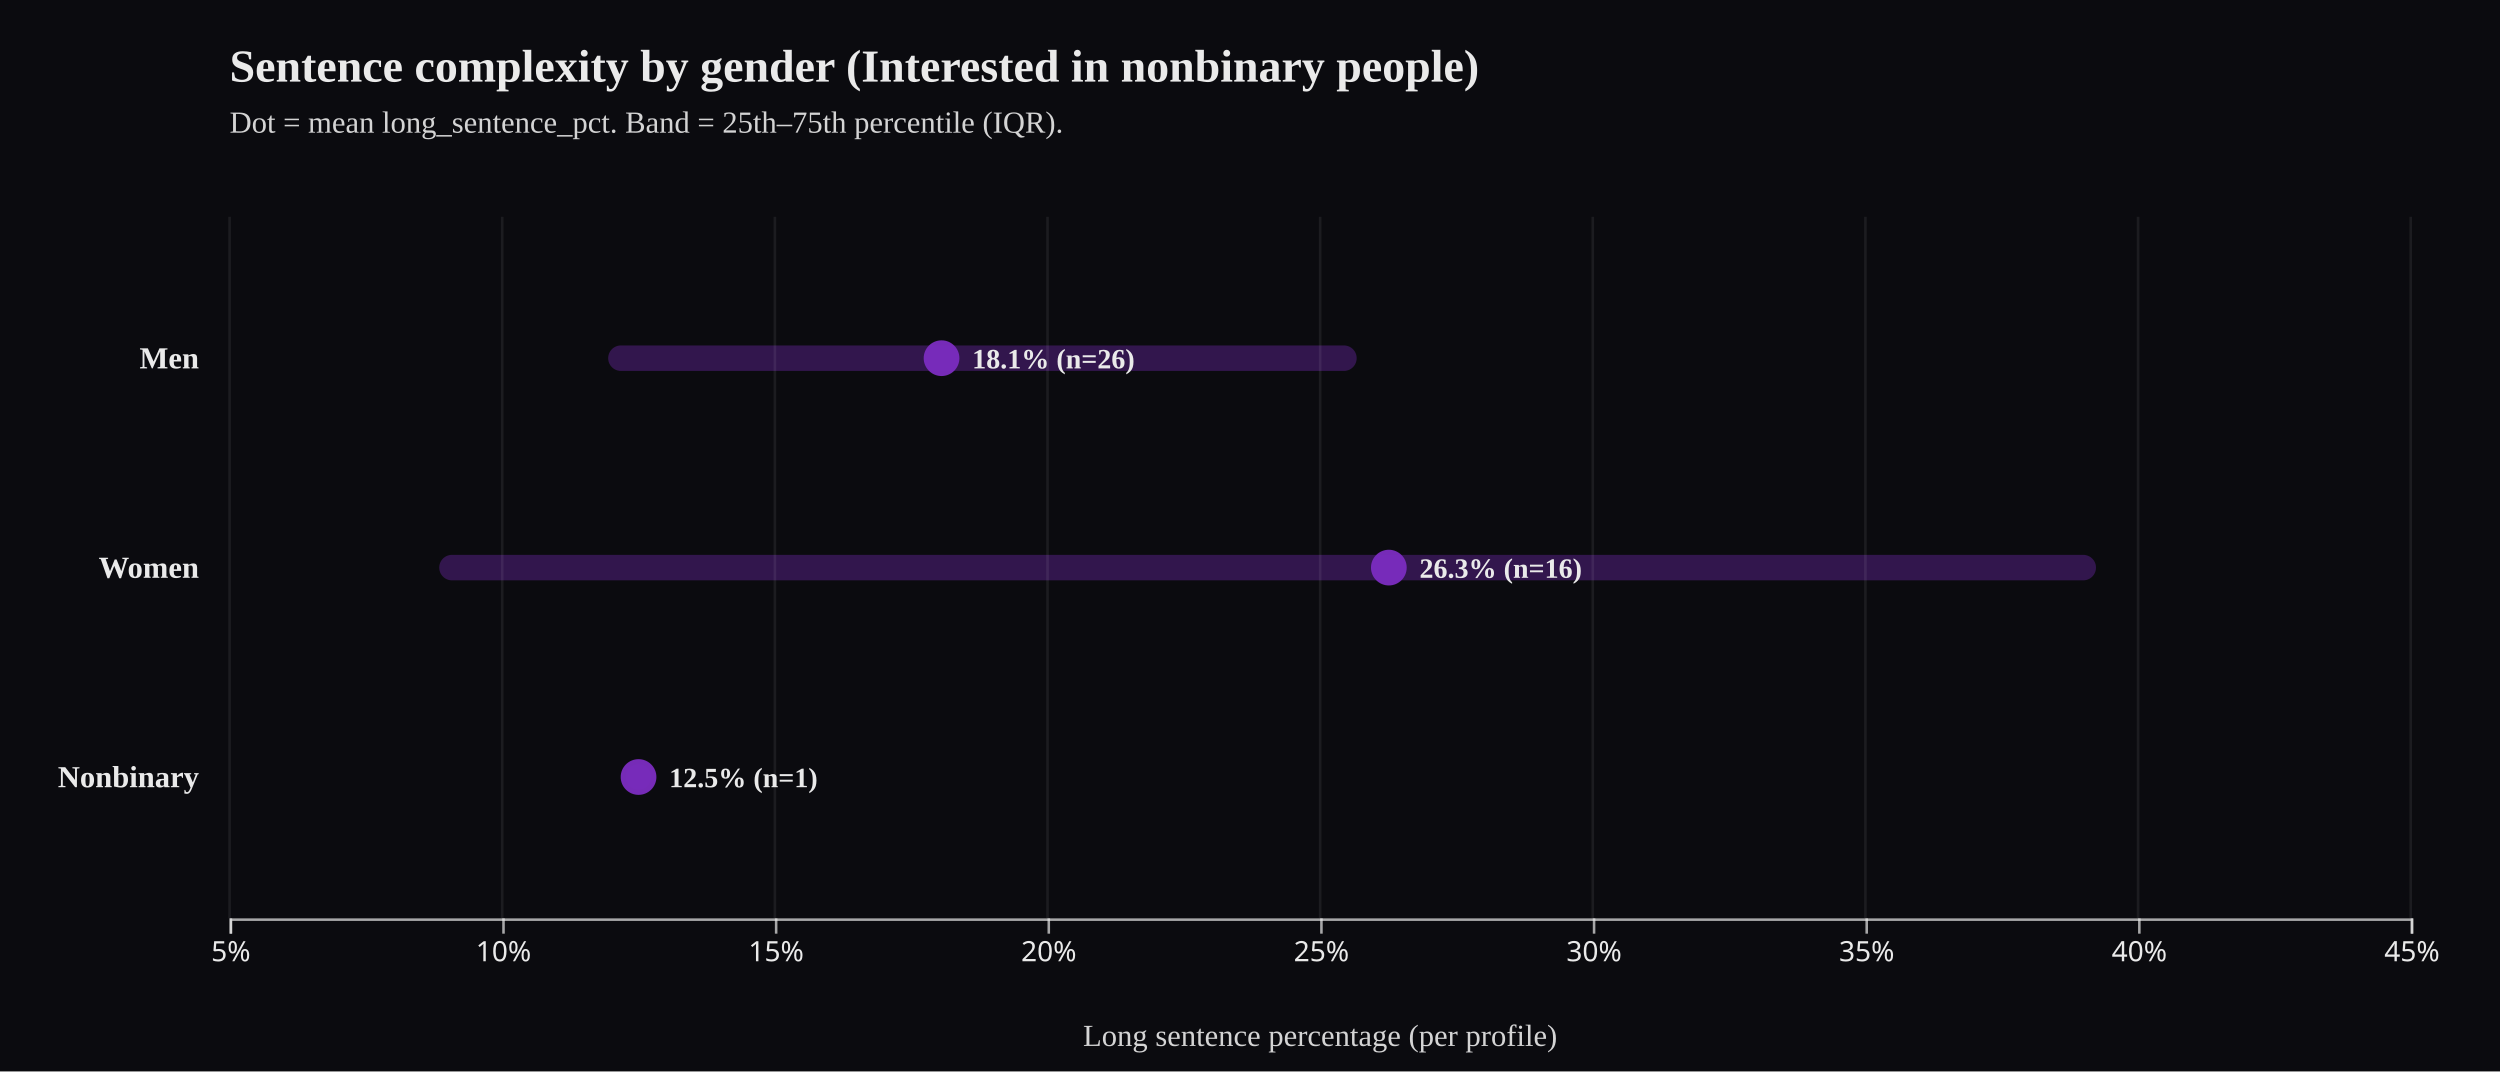
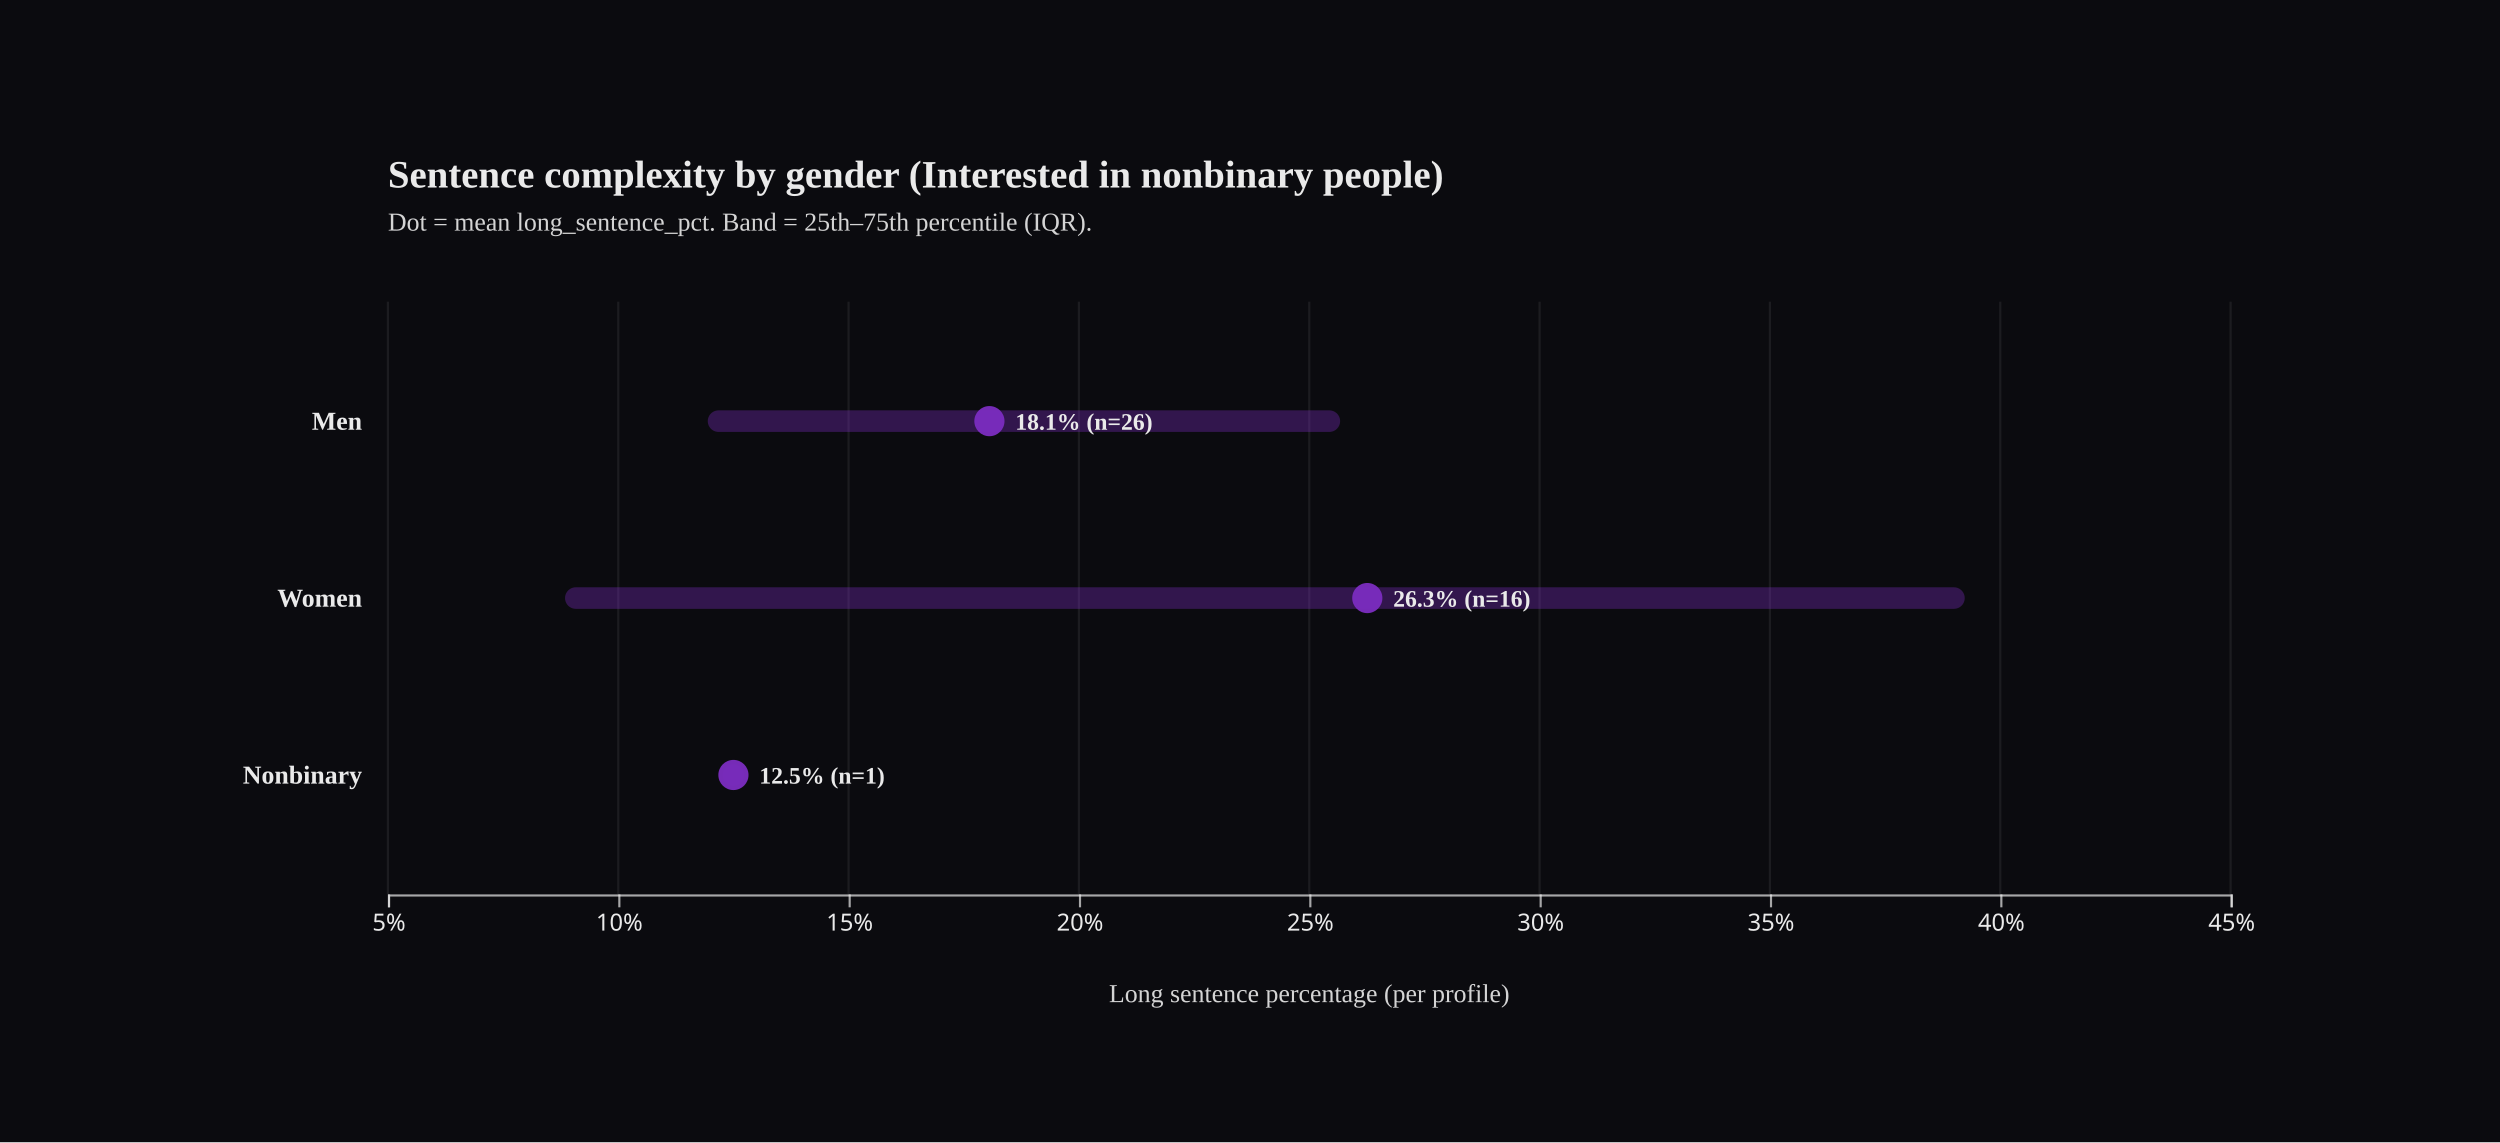
- <svg xmlns="http://www.w3.org/2000/svg" width="980" height="420">
-   <rect x="0" y="0" width="980" height="420" fill="#0B0B0F" />
+ <svg xmlns="http://www.w3.org/2000/svg" width="980" height="420" viewBox="-90 -55 1160 530" preserveAspectRatio="xMidYMid meet" style="max-width: 100%; height: auto; display: block; font-family: ui-serif, Georgia, &quot;Times New Roman&quot;, Times, serif; font-size: 12px;">
+   <rect x="-90" y="-55" width="1160" height="530" fill="#0B0B0F" />
  <text x="90" y="32" fill="#EAEAEA" font-size="18" font-weight="700">Sentence complexity by gender (Interested in nonbinary people)</text>
  <text x="90" y="52" fill="#EAEAEA" font-size="12" opacity="0.9">Dot = mean long_sentence_pct. Band = 25th–75th percentile (IQR).</text>
+   <g>
+     <line x1="90" x2="90" y1="85" y2="360" stroke="#EAEAEA" opacity="0.08" />
+     <line x1="196.875" x2="196.875" y1="85" y2="360" stroke="#EAEAEA" opacity="0.08" />
+     <line x1="303.75" x2="303.75" y1="85" y2="360" stroke="#EAEAEA" opacity="0.08" />
+     <line x1="410.625" x2="410.625" y1="85" y2="360" stroke="#EAEAEA" opacity="0.08" />
+     <line x1="517.5" x2="517.5" y1="85" y2="360" stroke="#EAEAEA" opacity="0.08" />
+     <line x1="624.375" x2="624.375" y1="85" y2="360" stroke="#EAEAEA" opacity="0.08" />
+     <line x1="731.25" x2="731.25" y1="85" y2="360" stroke="#EAEAEA" opacity="0.08" />
+     <line x1="838.125" x2="838.125" y1="85" y2="360" stroke="#EAEAEA" opacity="0.08" />
+     <line x1="945" x2="945" y1="85" y2="360" stroke="#EAEAEA" opacity="0.08" />
+   </g>
  <g transform="translate(0, 360)" fill="none" font-size="10" font-family="sans-serif" text-anchor="middle">
    <path class="domain" stroke="#EAEAEA" d="M90.5,6V0.5H945.5V6" opacity="0.7" />
    <g class="tick" opacity="1" transform="translate(90.5,0)">
      <line stroke="#EAEAEA" y2="6" opacity="0.7" />
      <text fill="#EAEAEA" y="9" dy="0.71em" font-size="11">5%</text>
    </g>
    <g class="tick" opacity="1" transform="translate(197.375,0)">
      <line stroke="#EAEAEA" y2="6" opacity="0.7" />
      <text fill="#EAEAEA" y="9" dy="0.71em" font-size="11">10%</text>
    </g>
    <g class="tick" opacity="1" transform="translate(304.25,0)">
      <line stroke="#EAEAEA" y2="6" opacity="0.7" />
      <text fill="#EAEAEA" y="9" dy="0.71em" font-size="11">15%</text>
    </g>
    <g class="tick" opacity="1" transform="translate(411.125,0)">
      <line stroke="#EAEAEA" y2="6" opacity="0.7" />
      <text fill="#EAEAEA" y="9" dy="0.71em" font-size="11">20%</text>
    </g>
    <g class="tick" opacity="1" transform="translate(518,0)">
      <line stroke="#EAEAEA" y2="6" opacity="0.7" />
      <text fill="#EAEAEA" y="9" dy="0.71em" font-size="11">25%</text>
    </g>
    <g class="tick" opacity="1" transform="translate(624.875,0)">
      <line stroke="#EAEAEA" y2="6" opacity="0.7" />
      <text fill="#EAEAEA" y="9" dy="0.71em" font-size="11">30%</text>
    </g>
    <g class="tick" opacity="1" transform="translate(731.75,0)">
      <line stroke="#EAEAEA" y2="6" opacity="0.7" />
      <text fill="#EAEAEA" y="9" dy="0.71em" font-size="11">35%</text>
    </g>
    <g class="tick" opacity="1" transform="translate(838.625,0)">
      <line stroke="#EAEAEA" y2="6" opacity="0.7" />
      <text fill="#EAEAEA" y="9" dy="0.71em" font-size="11">40%</text>
    </g>
    <g class="tick" opacity="1" transform="translate(945.5,0)">
      <line stroke="#EAEAEA" y2="6" opacity="0.7" />
      <text fill="#EAEAEA" y="9" dy="0.71em" font-size="11">45%</text>
    </g>
  </g>
  <text x="517.5" y="410" text-anchor="middle" fill="#EAEAEA" font-size="12" opacity="0.9">Long sentence percentage (per profile)</text>
  <g>
    <text x="78" y="144.41" text-anchor="end" fill="#EAEAEA" font-size="12" font-weight="700">Men</text>
    <text x="78" y="226.5" text-anchor="end" fill="#EAEAEA" font-size="12" font-weight="700">Women</text>
    <text x="78" y="308.59" text-anchor="end" fill="#EAEAEA" font-size="12" font-weight="700">Nonbinary</text>
  </g>
  <g>
    <line x1="243.403" x2="526.814" y1="140.41" y2="140.41" stroke="#7B2CBF" stroke-width="10" stroke-linecap="round" opacity="0.35" />
    <line x1="177.173" x2="816.632" y1="222.5" y2="222.5" stroke="#7B2CBF" stroke-width="10" stroke-linecap="round" opacity="0.35" />
    <line x1="250.312" x2="250.312" y1="304.59" y2="304.59" stroke="#7B2CBF" stroke-width="10" stroke-linecap="round" opacity="0.35" />
    <circle cx="369.088" cy="140.41" r="7" fill="#7B2CBF" opacity="0.95" />
    <circle cx="544.426" cy="222.5" r="7" fill="#7B2CBF" opacity="0.95" />
    <circle cx="250.312" cy="304.59" r="7" fill="#7B2CBF" opacity="0.95" />
    <text x="381.088" y="144.41" fill="#EAEAEA" font-size="11" font-weight="700">18.1%  (n=26)</text>
    <text x="556.426" y="226.5" fill="#EAEAEA" font-size="11" font-weight="700">26.3%  (n=16)</text>
    <text x="262.312" y="308.59" fill="#EAEAEA" font-size="11" font-weight="700">12.5%  (n=1)</text>
  </g>
-   <g>
-     <line x1="90" x2="90" y1="85" y2="360" stroke="#EAEAEA" opacity="0.08" />
-     <line x1="196.875" x2="196.875" y1="85" y2="360" stroke="#EAEAEA" opacity="0.08" />
-     <line x1="303.75" x2="303.75" y1="85" y2="360" stroke="#EAEAEA" opacity="0.08" />
-     <line x1="410.625" x2="410.625" y1="85" y2="360" stroke="#EAEAEA" opacity="0.08" />
-     <line x1="517.5" x2="517.5" y1="85" y2="360" stroke="#EAEAEA" opacity="0.08" />
-     <line x1="624.375" x2="624.375" y1="85" y2="360" stroke="#EAEAEA" opacity="0.08" />
-     <line x1="731.25" x2="731.25" y1="85" y2="360" stroke="#EAEAEA" opacity="0.08" />
-     <line x1="838.125" x2="838.125" y1="85" y2="360" stroke="#EAEAEA" opacity="0.08" />
-     <line x1="945" x2="945" y1="85" y2="360" stroke="#EAEAEA" opacity="0.08" />
-   </g>
</svg>
